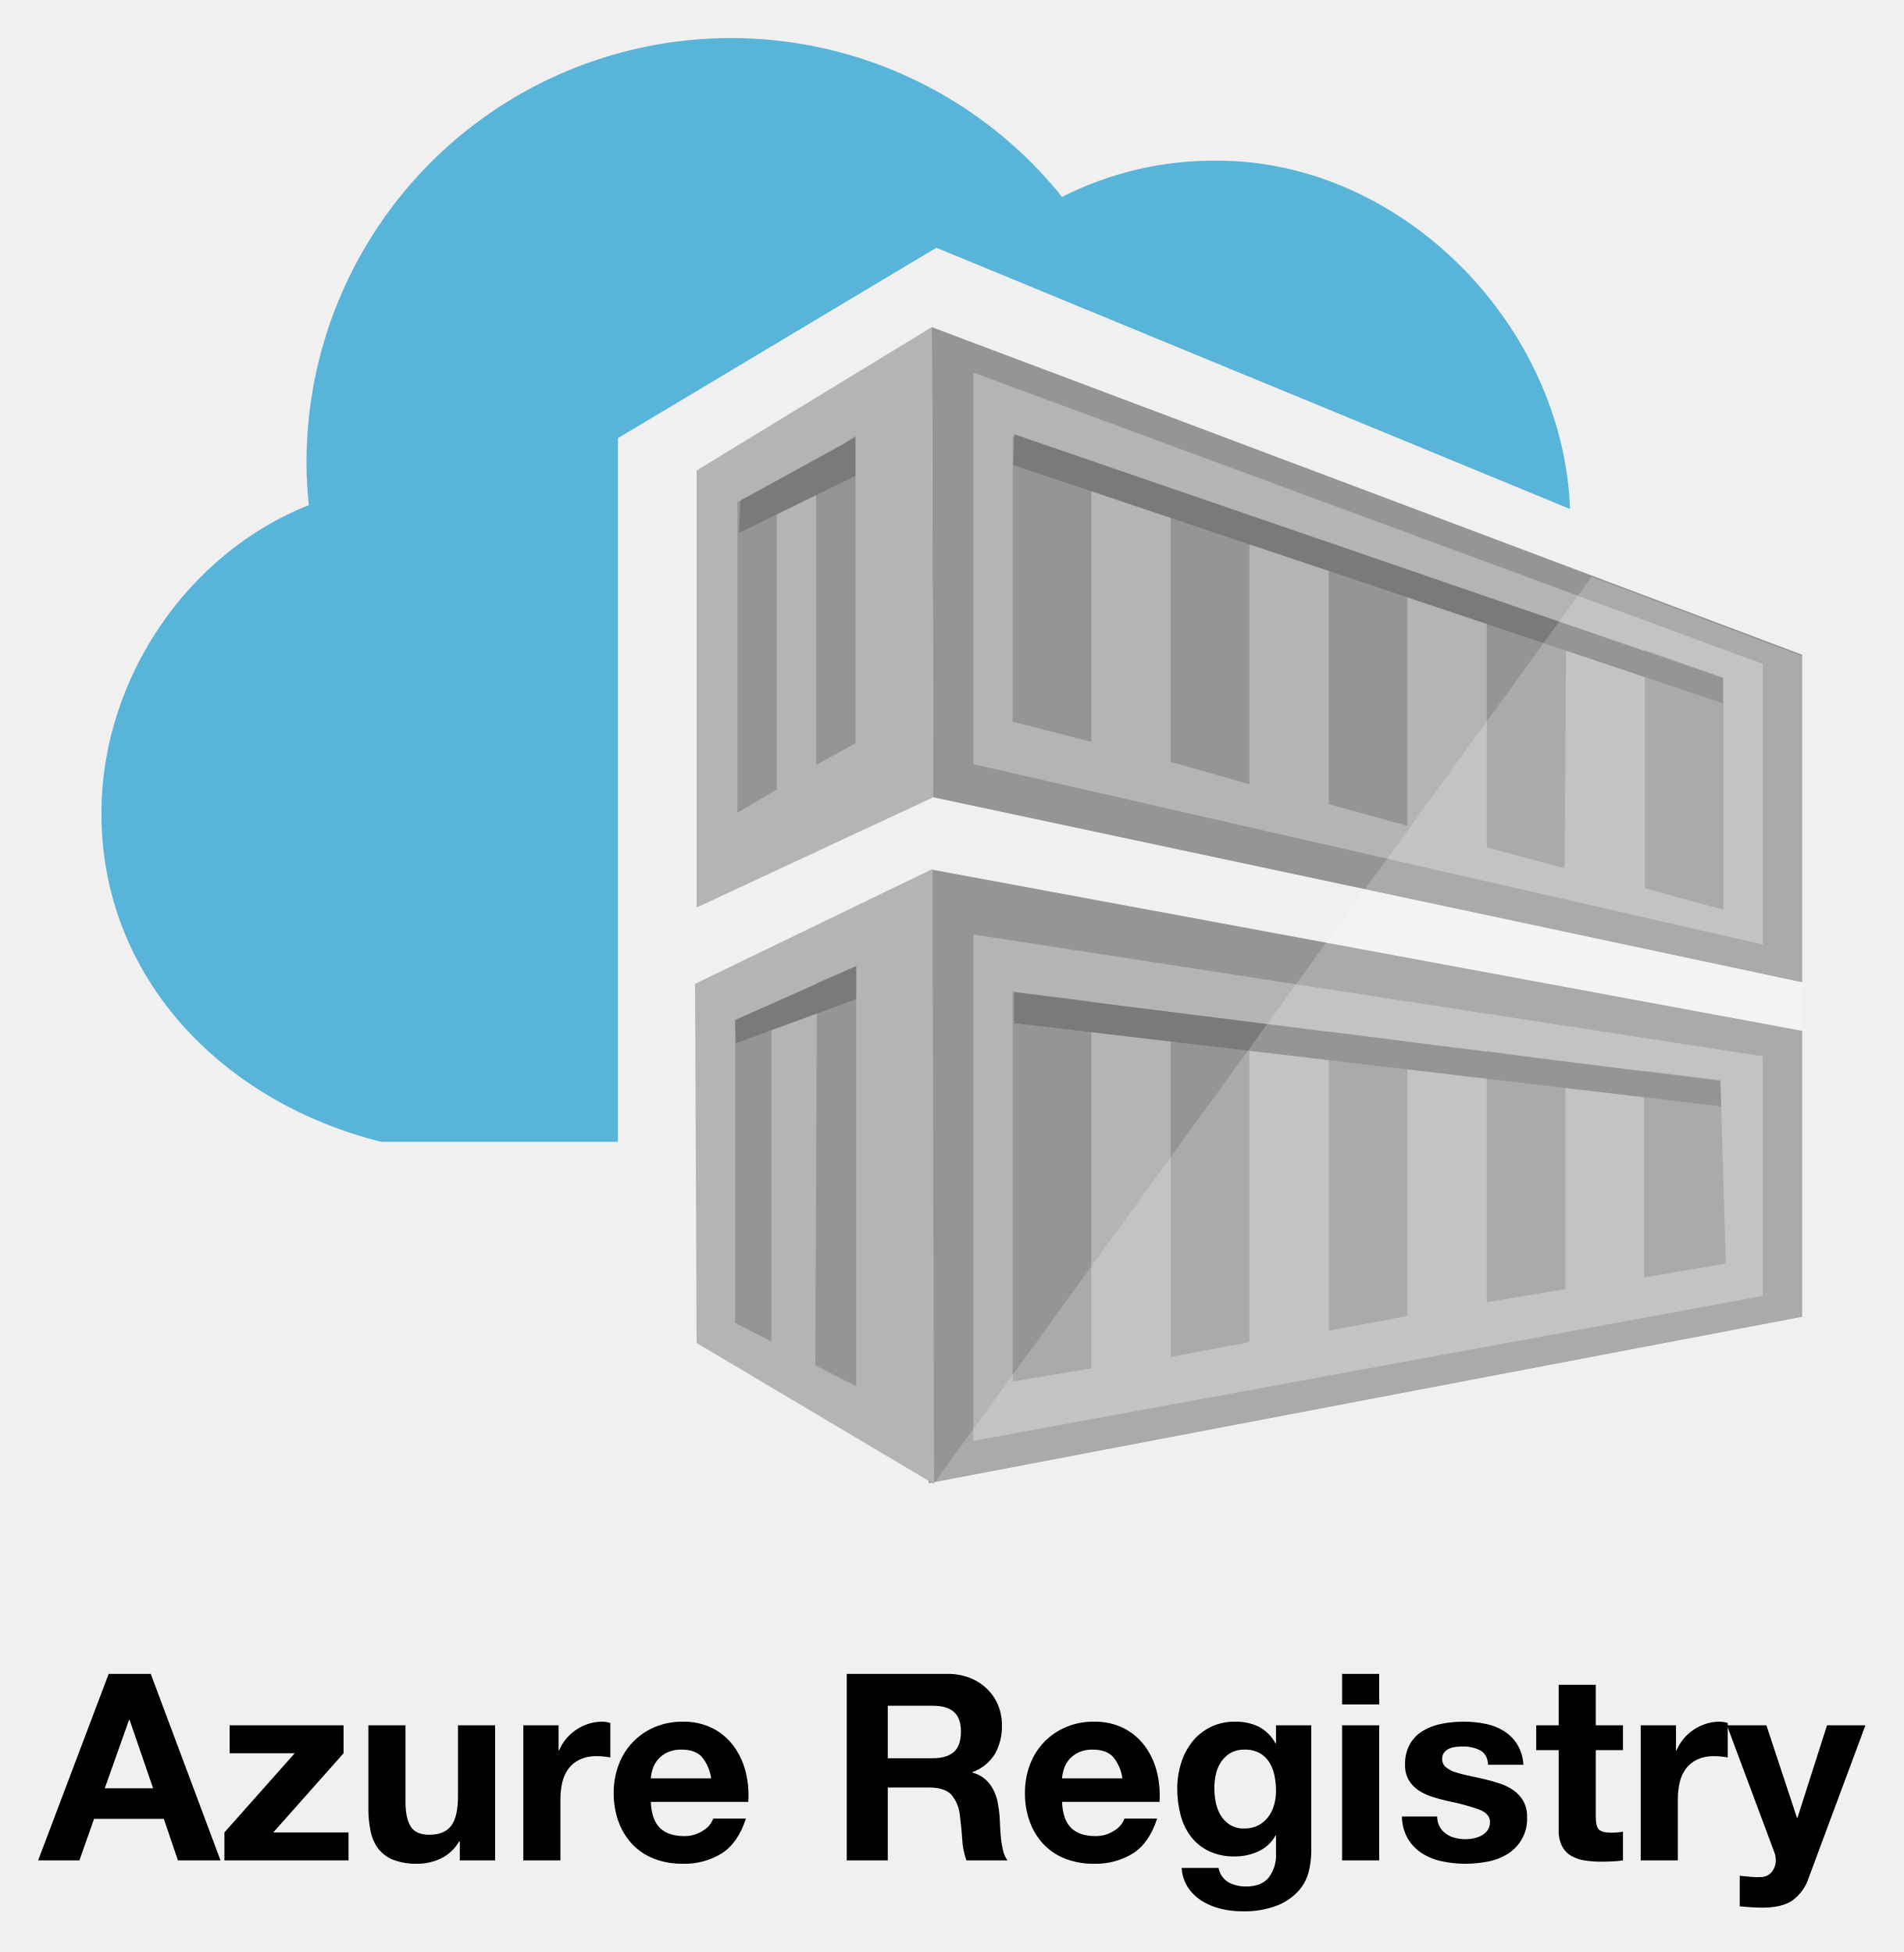
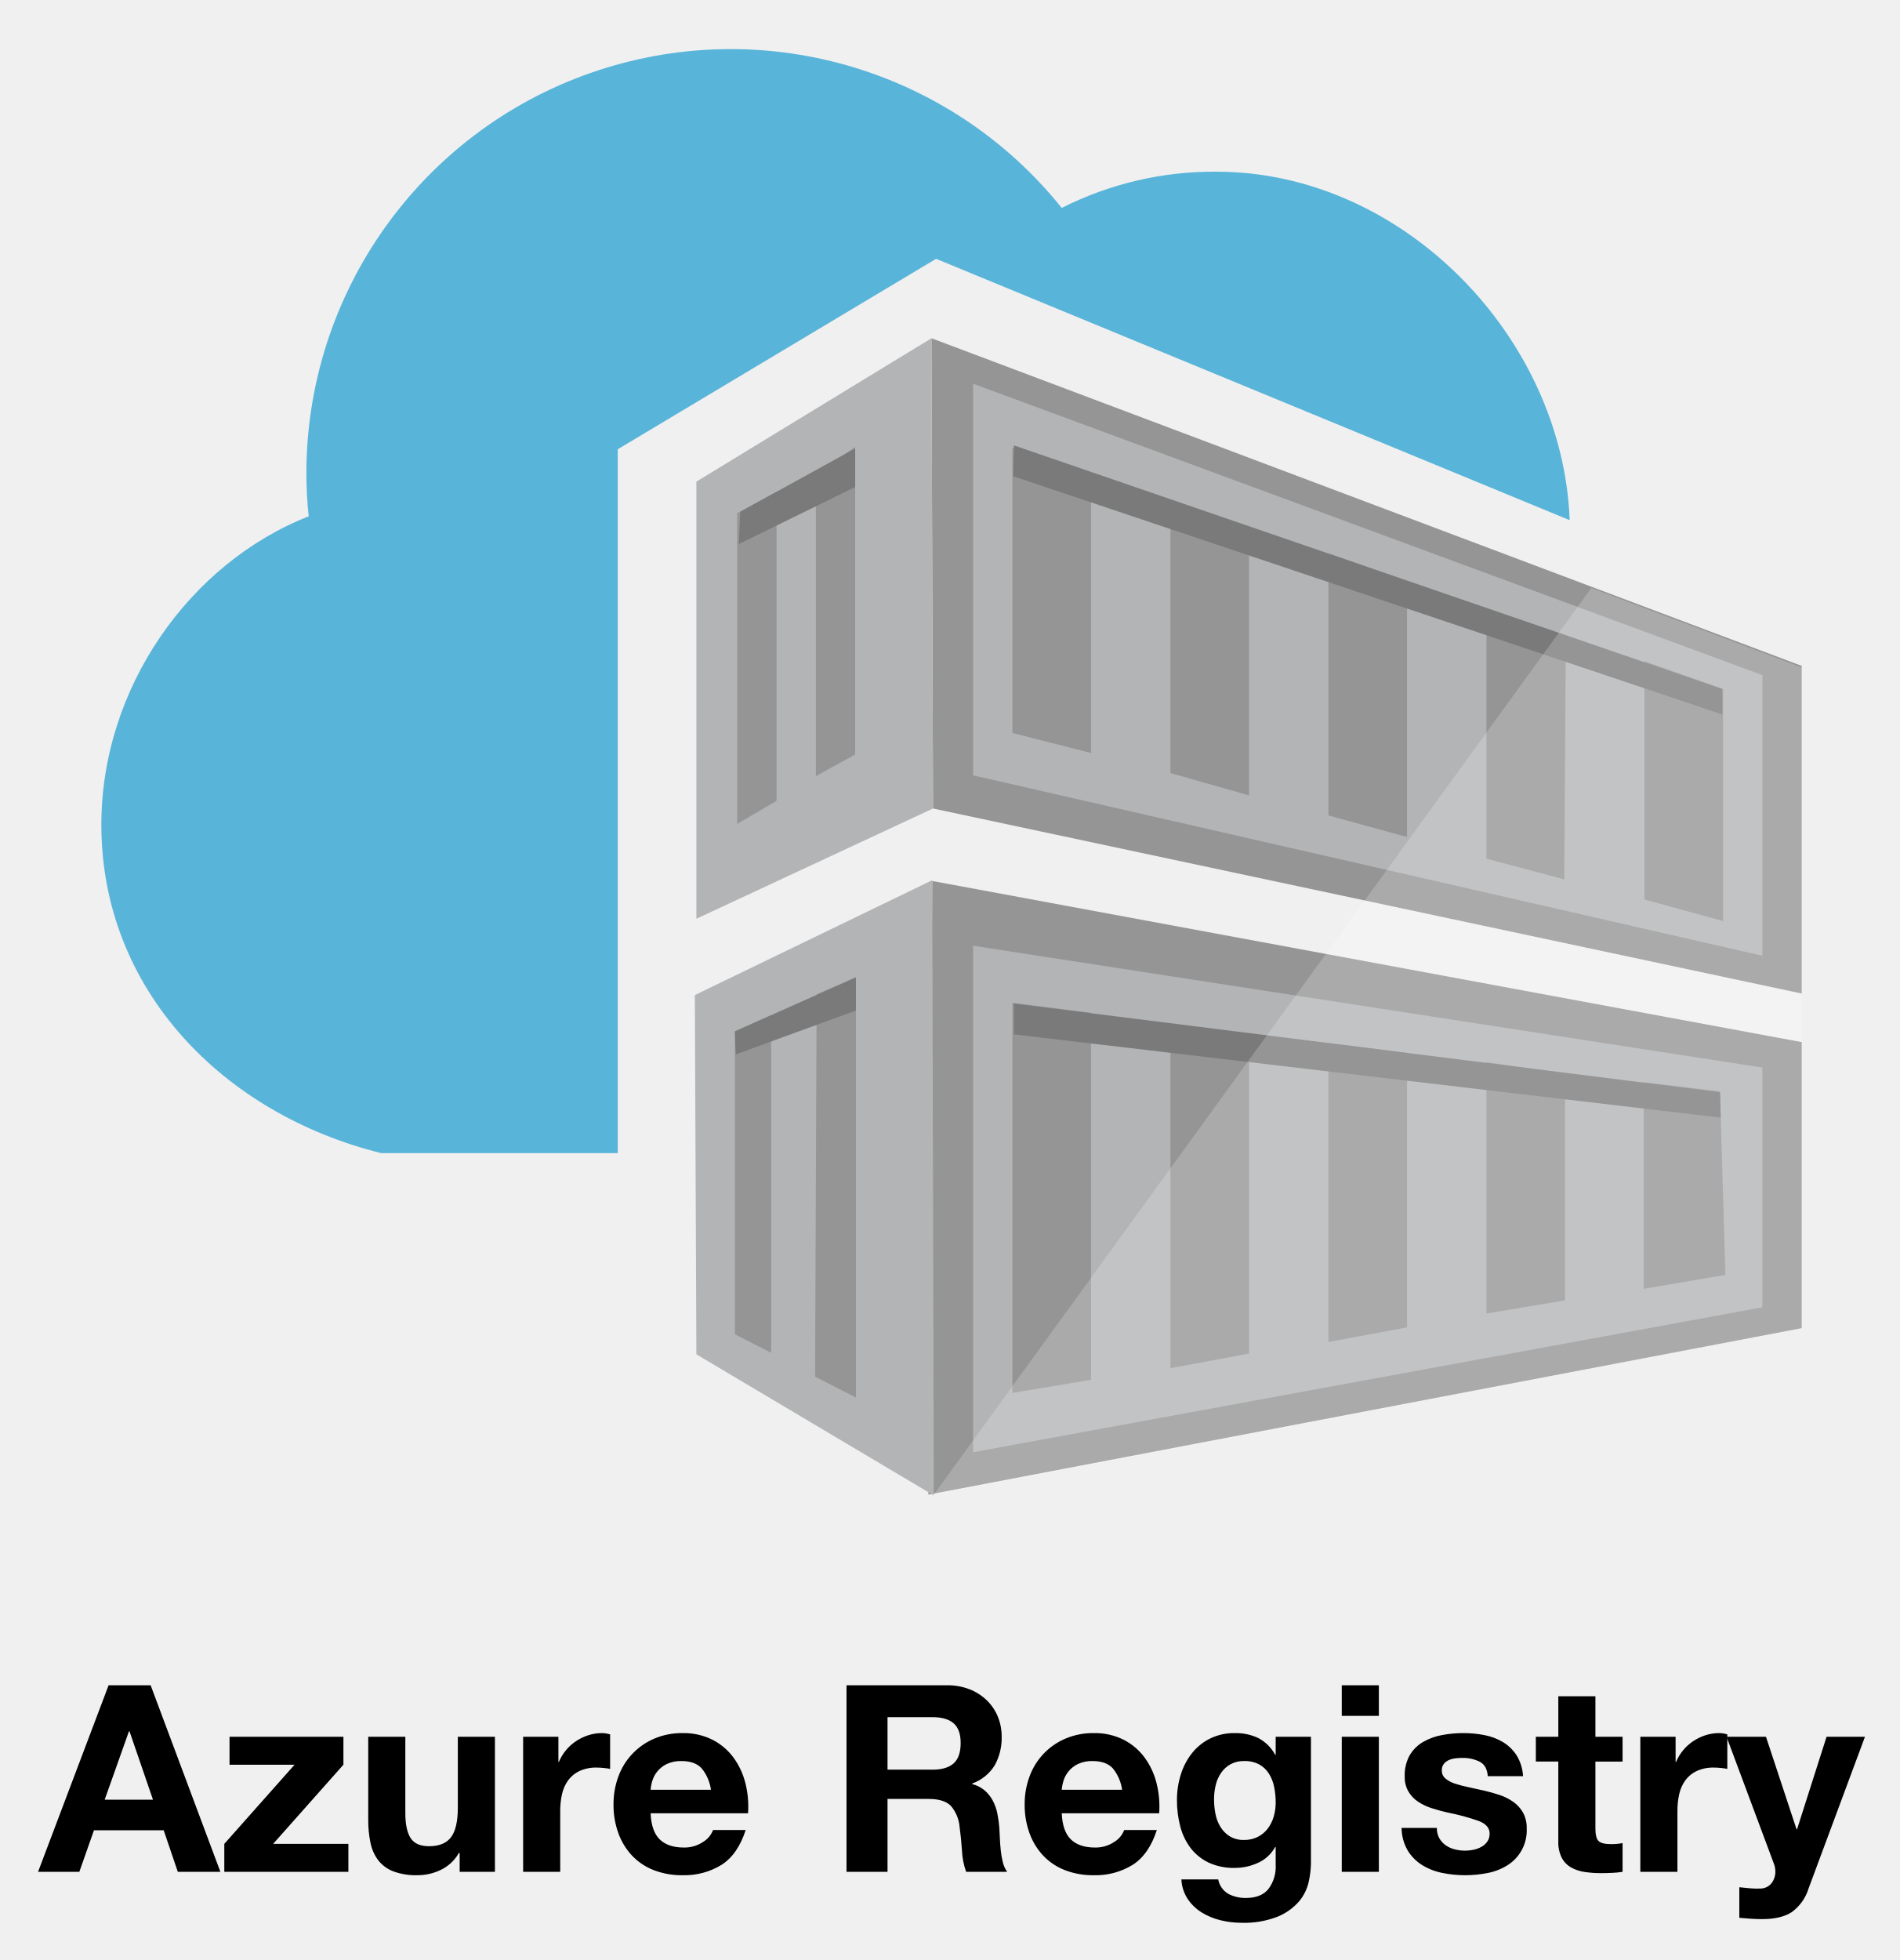
- <svg xmlns="http://www.w3.org/2000/svg" viewBox="97.90 -7.36 525.20 538.72">
+ <svg xmlns="http://www.w3.org/2000/svg" viewBox="97.92 -10.40 524.16 540.80">
  <defs>
    <style>.cls-2{fill:#959595}.cls-3{fill:#b3b4b5}</style>
  </defs>
  <path d="M139.495 454.6l19.248 51.471h-11.751l-3.893-11.462h-19.248l-4.037 11.462h-11.39L127.89 454.6zm.649 31.575l-6.488-18.888h-.144l-6.705 18.888zm39.072-9.66h-17.95V468.8h31.431v7.714l-19.392 21.842h20.762v7.714h-34.243v-7.714zm45.56 29.556v-5.19h-.216a11.516 11.516 0 0 1-5.046 4.685 14.9 14.9 0 0 1-6.344 1.443 17.888 17.888 0 0 1-6.74-1.082 9.716 9.716 0 0 1-4.145-3.064 11.984 11.984 0 0 1-2.127-4.83 30.022 30.022 0 0 1-.613-6.307V468.8h10.237v21.05q0 4.615 1.442 6.884 1.441 2.272 5.118 2.272 4.18 0 6.055-2.487 1.875-2.488 1.875-8.183V468.8h10.237v37.27zm27.25-37.271v6.922h.144a12.565 12.565 0 0 1 1.946-3.208 12.775 12.775 0 0 1 2.812-2.524 13.789 13.789 0 0 1 3.388-1.622 12.244 12.244 0 0 1 3.749-.576 7.993 7.993 0 0 1 2.235.36v9.516q-.723-.144-1.73-.252a18.253 18.253 0 0 0-1.947-.108 10.915 10.915 0 0 0-4.758.937 8.243 8.243 0 0 0-3.136 2.559 10.241 10.241 0 0 0-1.694 3.785 20.57 20.57 0 0 0-.505 4.685v16.797h-10.236v-37.27zm27.97 28.332q2.307 2.235 6.633 2.235a9.13 9.13 0 0 0 5.334-1.55 6.435 6.435 0 0 0 2.74-3.28h9.01q-2.162 6.705-6.632 9.588a19.522 19.522 0 0 1-10.813 2.884 21.276 21.276 0 0 1-7.93-1.406 16.465 16.465 0 0 1-5.983-4.001 17.995 17.995 0 0 1-3.785-6.2 22.674 22.674 0 0 1-1.333-7.93 21.731 21.731 0 0 1 1.37-7.785 18.02 18.02 0 0 1 9.911-10.381 19.291 19.291 0 0 1 7.75-1.514 17.722 17.722 0 0 1 8.29 1.838 16.56 16.56 0 0 1 5.804 4.938 20.317 20.317 0 0 1 3.28 7.065 26.351 26.351 0 0 1 .72 8.29h-26.889q.217 4.974 2.523 7.209zm11.57-19.609q-1.838-2.017-5.586-2.018a8.918 8.918 0 0 0-4.073.829 7.78 7.78 0 0 0-2.596 2.055 7.527 7.527 0 0 0-1.37 2.595 11.676 11.676 0 0 0-.468 2.452h16.653a11.839 11.839 0 0 0-2.56-5.913zm67.729-22.923a16.565 16.565 0 0 1 6.235 1.117 14.363 14.363 0 0 1 4.758 3.063 13.326 13.326 0 0 1 3.028 4.506 14.455 14.455 0 0 1 1.045 5.515 15.488 15.488 0 0 1-1.91 7.858 12.002 12.002 0 0 1-6.235 5.046v.145a8.74 8.74 0 0 1 3.46 1.765 9.804 9.804 0 0 1 2.234 2.812 13.078 13.078 0 0 1 1.262 3.568 31.182 31.182 0 0 1 .54 3.893q.071 1.227.145 2.883.07 1.66.252 3.39a22.553 22.553 0 0 0 .577 3.28 7.549 7.549 0 0 0 1.189 2.63h-11.317a19.917 19.917 0 0 1-1.154-5.839q-.217-3.388-.65-6.488a10.222 10.222 0 0 0-2.45-5.911q-1.875-1.875-6.127-1.875h-11.319v20.113H331.54V454.6zm-4.037 23.284q3.893 0 5.839-1.73 1.946-1.73 1.947-5.623 0-3.747-1.947-5.443-1.946-1.692-5.84-1.693h-12.399v14.489zm38.206 19.248q2.307 2.235 6.633 2.235a9.128 9.128 0 0 0 5.334-1.55 6.435 6.435 0 0 0 2.739-3.28h9.012q-2.164 6.705-6.633 9.588a19.522 19.522 0 0 1-10.814 2.884 21.278 21.278 0 0 1-7.93-1.406 16.47 16.47 0 0 1-5.983-4.001 18.002 18.002 0 0 1-3.784-6.2 22.663 22.663 0 0 1-1.334-7.93 21.72 21.72 0 0 1 1.37-7.785 18.02 18.02 0 0 1 9.912-10.381 19.287 19.287 0 0 1 7.75-1.514 17.723 17.723 0 0 1 8.29 1.838 16.558 16.558 0 0 1 5.803 4.938 20.317 20.317 0 0 1 3.28 7.065 26.337 26.337 0 0 1 .72 8.29H390.94q.217 4.974 2.524 7.209zm11.57-19.609q-1.838-2.017-5.587-2.018a8.921 8.921 0 0 0-4.073.829 7.772 7.772 0 0 0-2.595 2.055 7.52 7.52 0 0 0-1.37 2.595 11.708 11.708 0 0 0-.469 2.452h16.654a11.843 11.843 0 0 0-2.56-5.913zM459.1 508.81a12.632 12.632 0 0 1-2.63 5.372 15.675 15.675 0 0 1-5.84 4.216 25.18 25.18 0 0 1-10.237 1.73 23.862 23.862 0 0 1-5.586-.684 17.79 17.79 0 0 1-5.19-2.127 12.76 12.76 0 0 1-3.893-3.713 10.757 10.757 0 0 1-1.767-5.442h10.165a5.84 5.84 0 0 0 2.811 4.001 10.098 10.098 0 0 0 4.83 1.117q4.326 0 6.308-2.595a10.178 10.178 0 0 0 1.91-6.56v-4.902h-.143a10.13 10.13 0 0 1-4.723 4.361 15.29 15.29 0 0 1-6.451 1.406 16.266 16.266 0 0 1-7.21-1.478 13.664 13.664 0 0 1-4.974-4.037 16.824 16.824 0 0 1-2.847-5.984 28.309 28.309 0 0 1-.902-7.244 23.219 23.219 0 0 1 1.046-6.957 18.173 18.173 0 0 1 3.064-5.911 14.789 14.789 0 0 1 5.01-4.073 15.033 15.033 0 0 1 6.884-1.514 14.423 14.423 0 0 1 6.452 1.37 11.152 11.152 0 0 1 4.65 4.613h.144v-4.974h9.733v34.891a24.978 24.978 0 0 1-.614 5.119zm-14.02-12.399a7.993 7.993 0 0 0 2.74-2.307 10.217 10.217 0 0 0 1.621-3.28 13.6 13.6 0 0 0 .54-3.856 21.084 21.084 0 0 0-.432-4.362 10.89 10.89 0 0 0-1.442-3.64 7.486 7.486 0 0 0-2.667-2.524 8.425 8.425 0 0 0-4.181-.937 7.513 7.513 0 0 0-3.713.865 7.814 7.814 0 0 0-2.595 2.343 9.876 9.876 0 0 0-1.514 3.389 16.684 16.684 0 0 0-.468 4 20.325 20.325 0 0 0 .396 4.002 10.796 10.796 0 0 0 1.37 3.568 8.004 8.004 0 0 0 2.559 2.596 7.248 7.248 0 0 0 3.965 1.008 8.143 8.143 0 0 0 3.821-.865zm23.14-33.377V454.6h10.236v8.434zm10.236 5.767v37.27H468.22v-37.27zm16.688 28.007a5.985 5.985 0 0 0 1.767 1.946 7.542 7.542 0 0 0 2.487 1.117 11.668 11.668 0 0 0 2.92.361 10.9 10.9 0 0 0 2.27-.253 7.713 7.713 0 0 0 2.163-.793 4.9 4.9 0 0 0 1.622-1.44 3.788 3.788 0 0 0 .65-2.272q0-2.306-3.065-3.46a61.513 61.513 0 0 0-8.542-2.307q-2.235-.504-4.361-1.19a14.85 14.85 0 0 1-3.786-1.802 8.728 8.728 0 0 1-2.667-2.812 7.952 7.952 0 0 1-1.01-4.144 11.212 11.212 0 0 1 1.407-5.911 10.36 10.36 0 0 1 3.713-3.641 16.275 16.275 0 0 1 5.19-1.875 32.003 32.003 0 0 1 5.911-.54 29.584 29.584 0 0 1 5.875.576 15.593 15.593 0 0 1 5.082 1.946 11.687 11.687 0 0 1 3.713 3.641 12.256 12.256 0 0 1 1.767 5.732h-9.733q-.216-2.955-2.234-4.001a10.228 10.228 0 0 0-4.758-1.045 17.619 17.619 0 0 0-1.875.107 6.246 6.246 0 0 0-1.838.469 3.788 3.788 0 0 0-1.406 1.046 2.76 2.76 0 0 0-.576 1.838 2.802 2.802 0 0 0 1.009 2.234 7.768 7.768 0 0 0 2.632 1.406 32.786 32.786 0 0 0 3.711.973q2.09.433 4.254.937a43.728 43.728 0 0 1 4.362 1.226 14.383 14.383 0 0 1 3.784 1.91 9.25 9.25 0 0 1 2.668 2.956 8.684 8.684 0 0 1 1.009 4.361 11.32 11.32 0 0 1-5.334 10.165 15.807 15.807 0 0 1-5.444 2.126 31.744 31.744 0 0 1-6.235.614 30.866 30.866 0 0 1-6.344-.65 16.756 16.756 0 0 1-5.515-2.162 12.369 12.369 0 0 1-3.965-4 12.519 12.519 0 0 1-1.694-6.237h9.732a5.607 5.607 0 0 0 .684 2.848zm50.571-28.008v6.85h-7.497v18.454q0 2.596.865 3.46.864.866 3.46.866c.577 0 1.129-.024 1.658-.073a13.905 13.905 0 0 0 1.514-.215v7.93a24.266 24.266 0 0 1-2.884.287q-1.586.072-3.1.073a29.94 29.94 0 0 1-4.505-.325 10.637 10.637 0 0 1-3.75-1.261 6.67 6.67 0 0 1-2.558-2.667 9.523 9.523 0 0 1-.938-4.542v-21.988h-6.199v-6.848h6.2v-11.174h10.237v11.174zm14.634 0v6.922h.144a12.524 12.524 0 0 1 1.946-3.208 12.764 12.764 0 0 1 2.812-2.524 13.777 13.777 0 0 1 3.388-1.622 12.244 12.244 0 0 1 3.749-.576 7.99 7.99 0 0 1 2.234.36v9.516q-.72-.144-1.73-.252a18.278 18.278 0 0 0-1.947-.108 10.918 10.918 0 0 0-4.758.937 8.249 8.249 0 0 0-3.135 2.559 10.25 10.25 0 0 0-1.695 3.785 20.627 20.627 0 0 0-.504 4.685v16.797h-10.237v-37.27z" />
  <path d="M592.428 517.173q-2.958 1.947-8.22 1.946-1.586 0-3.135-.107-1.551-.109-3.136-.253v-8.435q1.442.144 2.956.29a21.325 21.325 0 0 0 3.028.07 3.98 3.98 0 0 0 2.992-1.585 5.11 5.11 0 0 0 .973-3.028 6.14 6.14 0 0 0-.433-2.306L574.405 468.8h10.886l8.434 25.52h.144l8.147-25.52h10.596l-15.571 41.884a12.61 12.61 0 0 1-4.613 6.488z" />
  <path fill="#59b4d9" d="M268.411 307.766h-65.304c-43.608-10.848-77.217-45.096-77.217-90.618 0-37.65 24.25-72.111 57.221-85.087a111.739 111.739 0 0 1-.638-11.912 117.118 117.118 0 0 1 208.464-73.175 92.923 92.923 0 0 1 42.756-9.998c51.266 0 95.51 45.522 97.425 96.149L356.264 61.013l-87.853 52.542z" />
  <path d="M595.147 356.054L354.137 402l1.063-169.324 239.947 44.458zm-240.16-273.13l240.16 90.404v90.406L355.413 212.68" class="cls-2" />
  <path d="M355.413 212.681l-65.305 30.42V122.488l64.88-39.566m229.31 170.388l-217.824-49.777V95.474l217.824 80.407v77.43zm-119.76-38.715l21.697 5.956v-70.623l-21.697-7.657zm-21.91-79.131l-21.698-7.871v75.302l21.698 6.17zm65.517 91.043l21.484 5.743.426-67.219-21.91-7.232zm-130.822-34.673l21.697 5.53v-77.003l-21.697-7.233zm196.126-12.125l-21.697-7.658v65.73l21.697 5.956zm-206.975 70.835V390.3l217.824-39.99v-66.156zm10.849 123.377V266.286l21.697 2.766v101.254zm65.305-10.849l-21.698 4.042V272.03l21.698 3.19zm21.91-3.19v-82.535l21.697 2.765v75.728zm65.304-11.487l-21.697 3.616v-69.346l21.697 3.19zm44.246-7.02l-22.549 3.829v-57.009l21.06 2.553z" class="cls-3" />
  <path d="M312.231 210.554l-10.849 6.382V131.21l10.85-5.956zm21.697-97.638l-10.848 7.446v83.385l10.848-5.956z" class="cls-2" />
  <path d="M290.108 363.286l-.425-99.127 65.517-31.695.426 169.75" class="cls-3" />
  <path d="M310.742 362.86l-9.998-5.105v-83.598l9.998-4.467zm23.4-103.593l-10.85 4.68-.425 105.508 11.274 5.743z" class="cls-2" />
  <path fill="#7a7a7a" d="M573.237 186.73L377.536 121l.212-8.51 195.489 67.22zm-.638 104.232l-194.85-24.463v8.509L572.81 297.98zm-238.67-166.984v-10.636l-31.696 17.443-.425 8.934zm-32.972 156.56l33.184-12.124v-9.147l-33.397 14.89z" />
  <path fill="#fff" d="M595.147 173.754v182.3L355.626 402l181.449-250.157z" opacity=".2" />
</svg>
